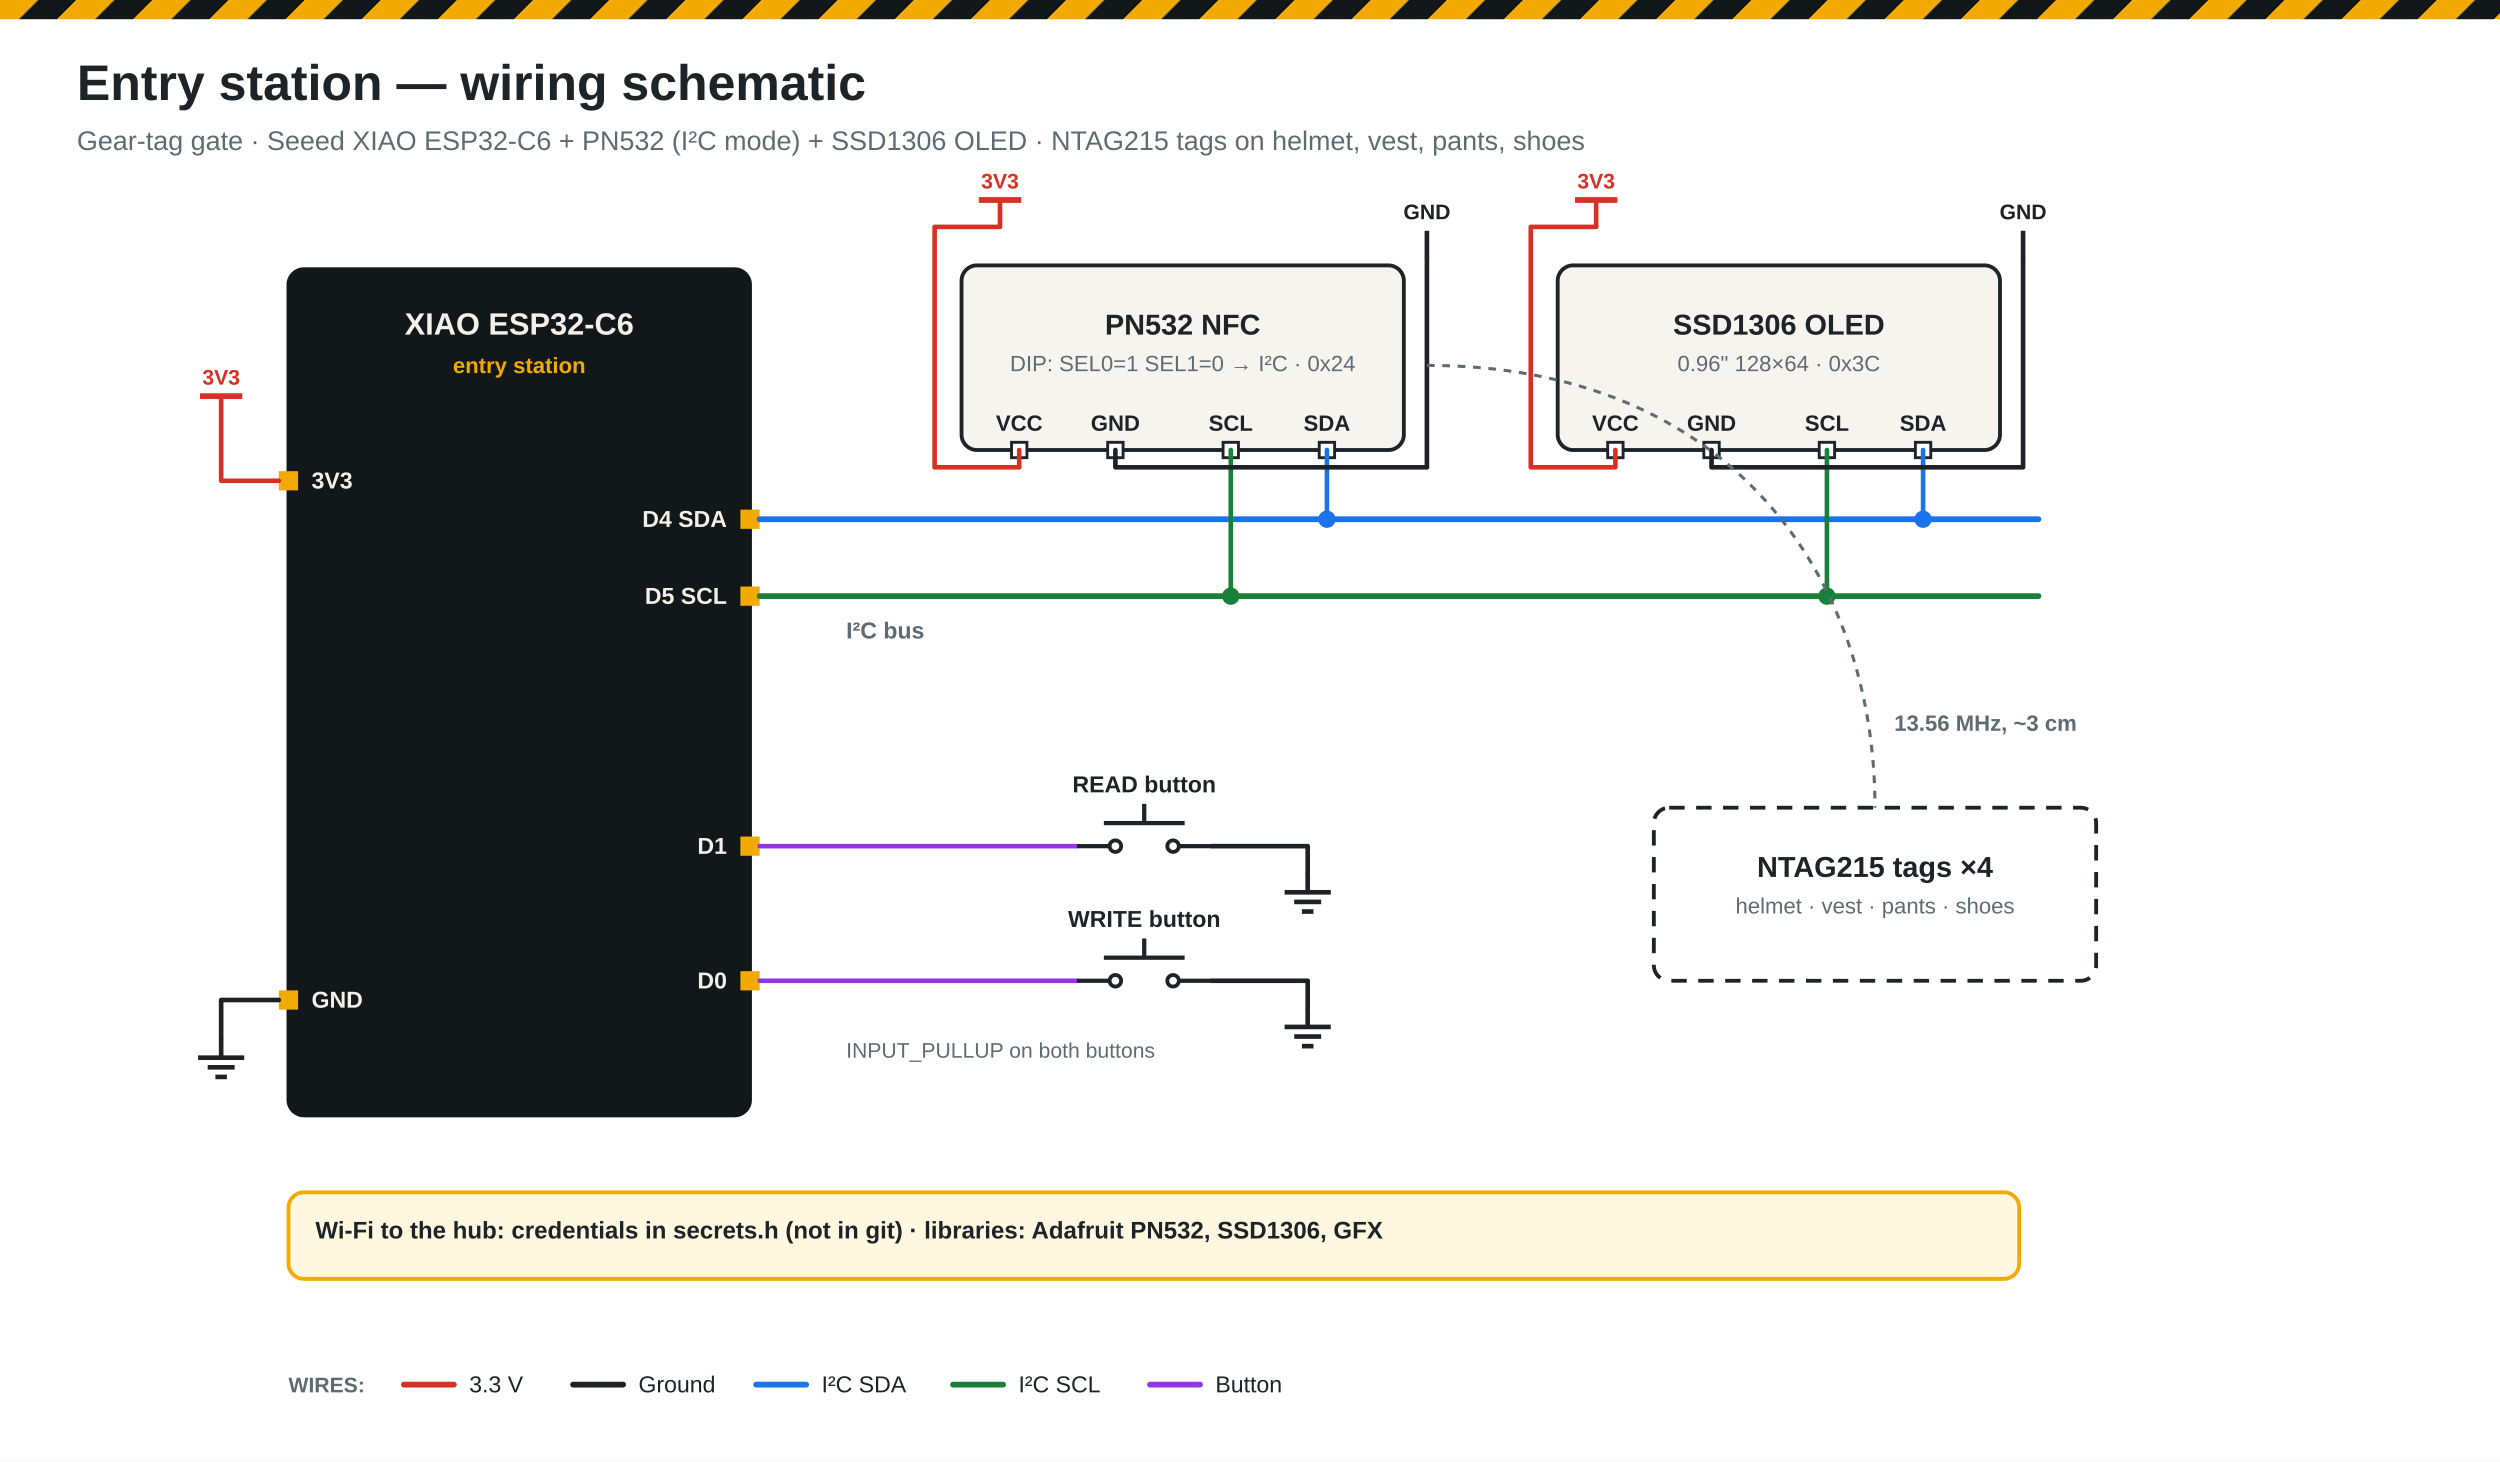
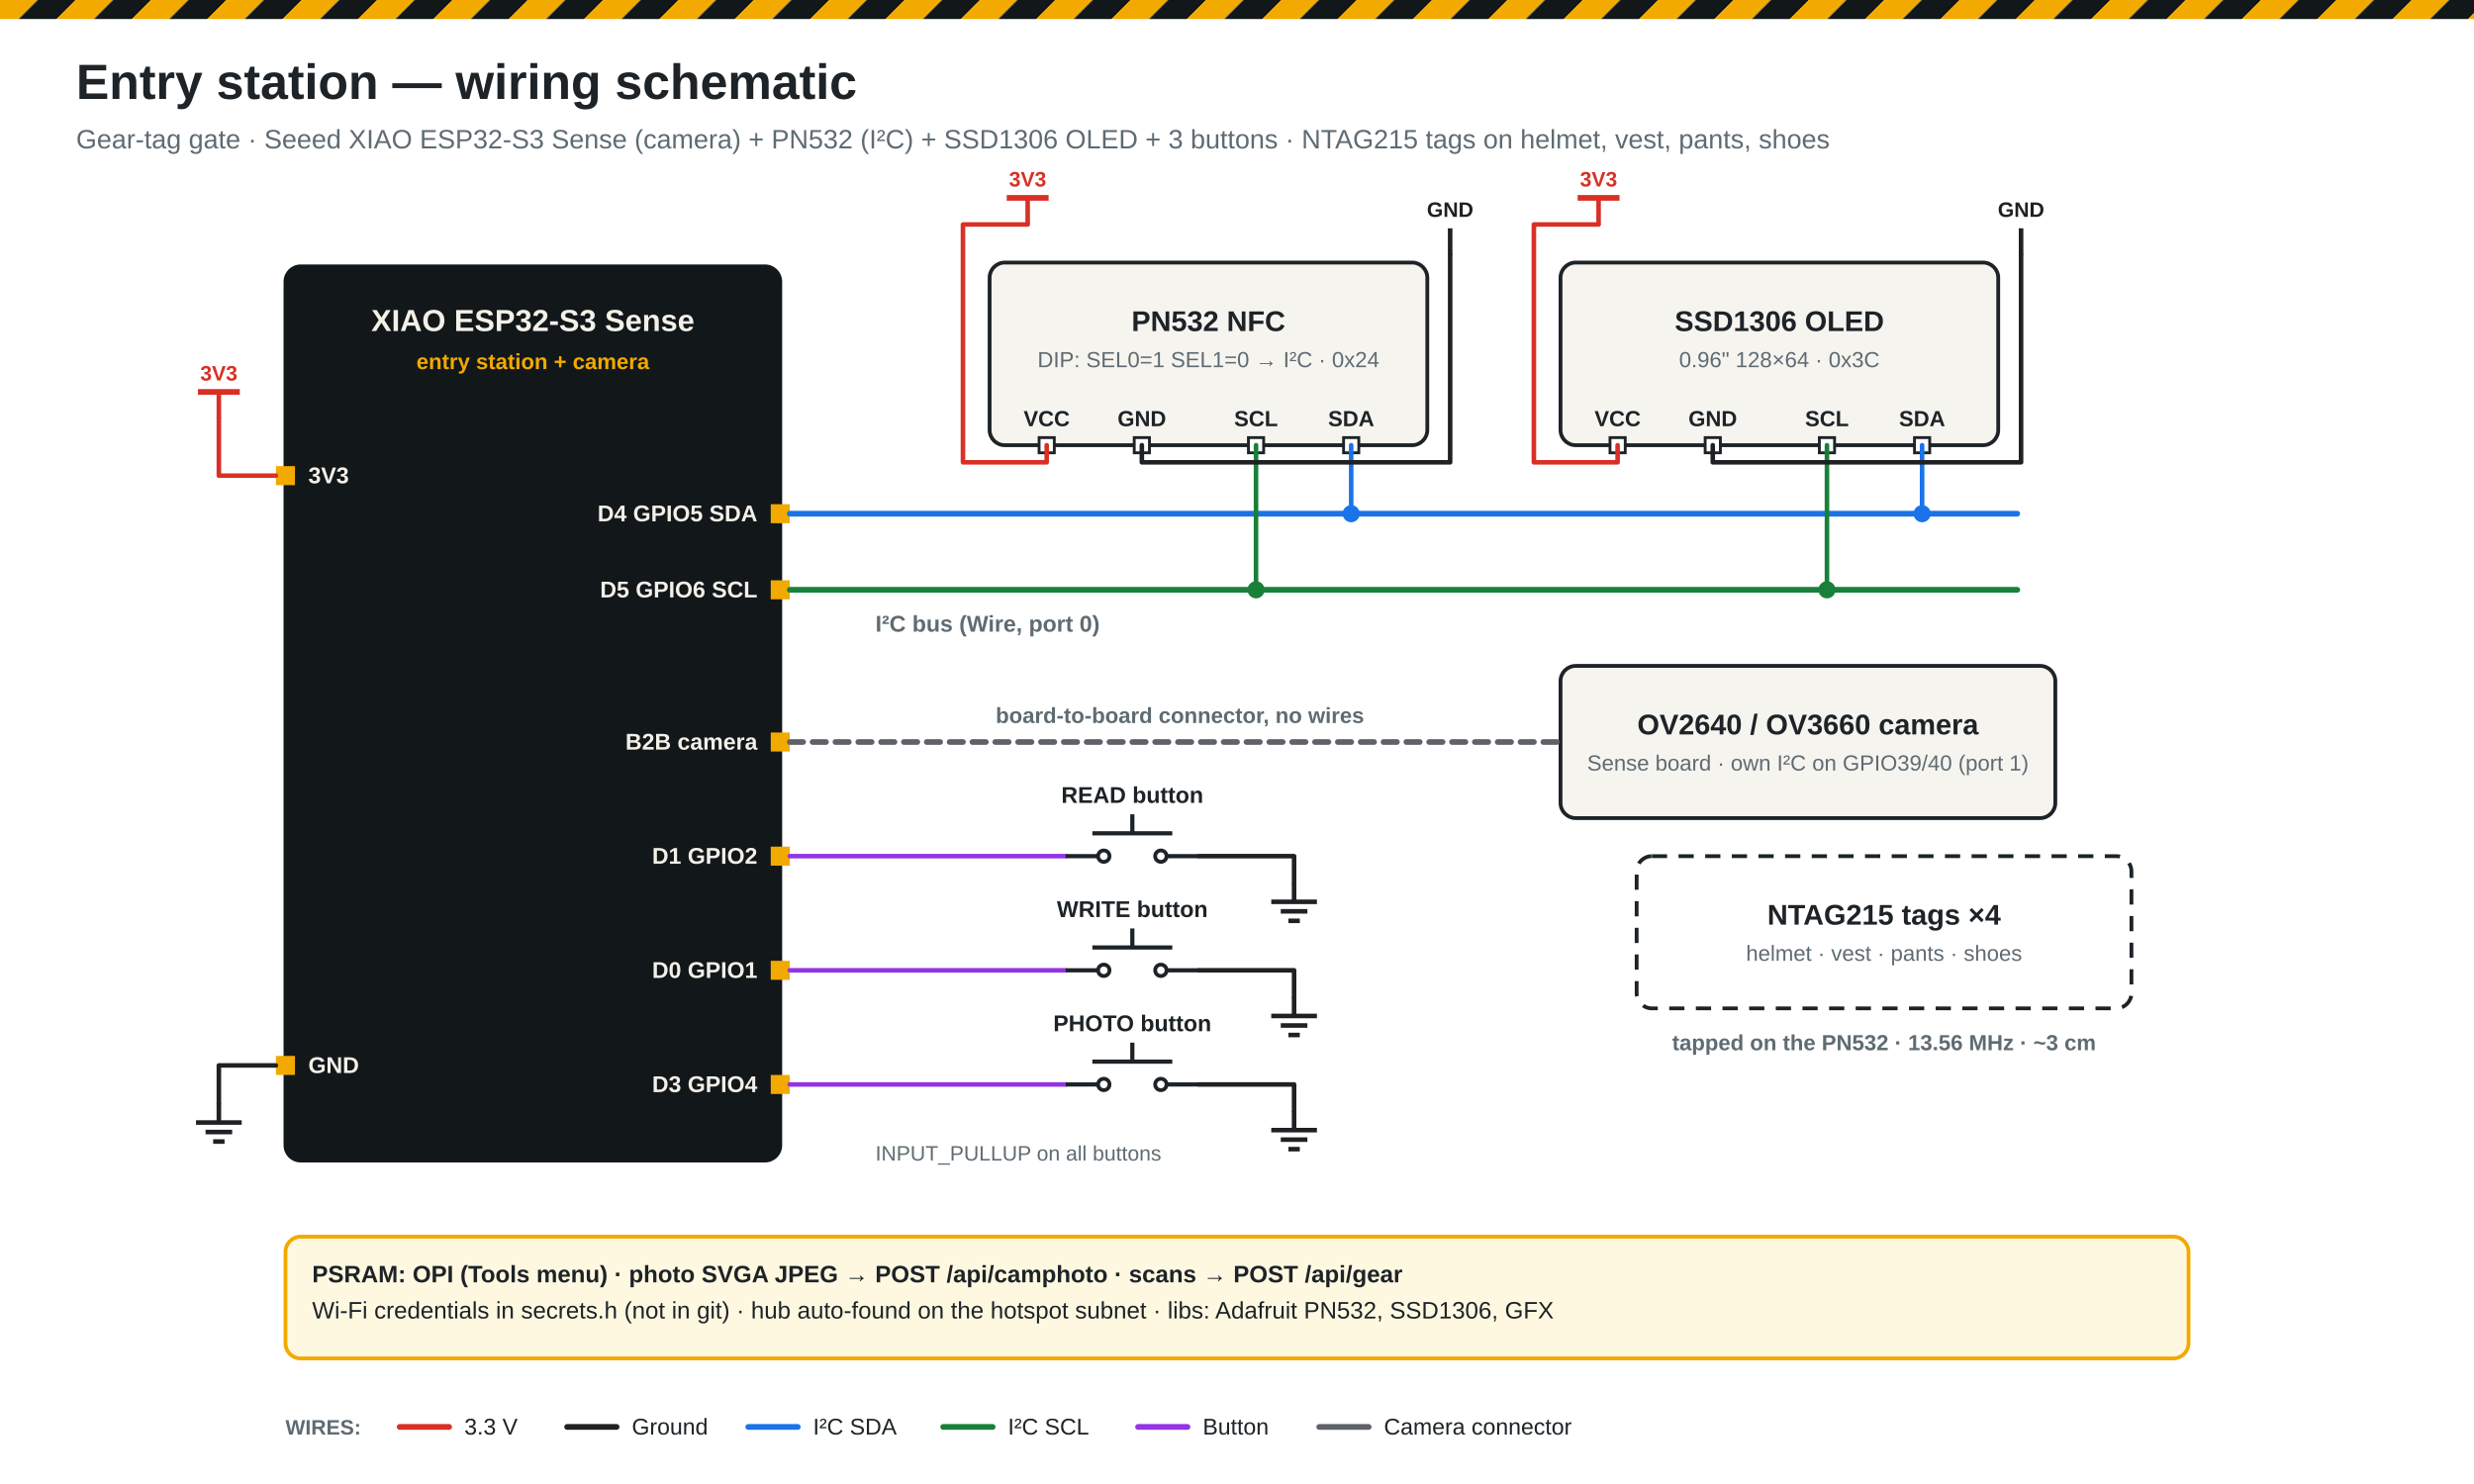
- <svg xmlns="http://www.w3.org/2000/svg" width="1300" height="760" viewBox="0 0 1300 760">
+ <svg xmlns="http://www.w3.org/2000/svg" width="1300" height="780" viewBox="0 0 1300 780">
  <defs>
    <pattern id="hz" width="28" height="28" patternUnits="userSpaceOnUse" patternTransform="rotate(45)">
      <rect width="14" height="28" fill="#F2A900" />
      <rect x="14" width="14" height="28" fill="#12171A" />
    </pattern>
  </defs>
-   <rect width="1300" height="760" fill="#ffffff" />
+   <rect width="1300" height="780" fill="#ffffff" />
  <rect x="0" y="0" width="1300" height="10" fill="url(#hz)" />
  <text x="40" y="52" font-family="Arial, Helvetica, sans-serif" font-size="26" fill="#1d2327" text-anchor="start" font-weight="700">Entry station — wiring schematic</text>
-   <text x="40" y="78" font-family="Arial, Helvetica, sans-serif" font-size="14" fill="#5f6b72" text-anchor="start" font-weight="400">Gear-tag gate · Seeed XIAO ESP32-C6 + PN532 (I²C mode) + SSD1306 OLED · NTAG215 tags on helmet, vest, pants, shoes</text>
-   <rect x="150" y="140" width="240" height="440" rx="8" fill="#12171A" stroke="#12171A" stroke-width="2" />
-   <text x="270.0" y="365.0" font-family="Arial, Helvetica, sans-serif" font-size="15" fill="#1d2327" text-anchor="middle" font-weight="700" />
-   <text x="270.0" y="174" font-family="Arial, Helvetica, sans-serif" font-size="16" fill="#F3F0E8" text-anchor="middle" font-weight="700">XIAO ESP32-C6</text>
-   <text x="270.0" y="194" font-family="Arial, Helvetica, sans-serif" font-size="11.5" fill="#F2A900" text-anchor="middle" font-weight="600">entry station</text>
+   <text x="40" y="78" font-family="Arial, Helvetica, sans-serif" font-size="14" fill="#5f6b72" text-anchor="start" font-weight="400">Gear-tag gate · Seeed XIAO ESP32-S3 Sense (camera) + PN532 (I²C) + SSD1306 OLED + 3 buttons · NTAG215 tags on helmet, vest, pants, shoes</text>
+   <rect x="150" y="140" width="260" height="470" rx="8" fill="#12171A" stroke="#12171A" stroke-width="2" />
+   <text x="280.0" y="380.0" font-family="Arial, Helvetica, sans-serif" font-size="15" fill="#1d2327" text-anchor="middle" font-weight="700" />
+   <text x="280.0" y="174" font-family="Arial, Helvetica, sans-serif" font-size="16" fill="#F3F0E8" text-anchor="middle" font-weight="700">XIAO ESP32-S3 Sense</text>
+   <text x="280.0" y="194" font-family="Arial, Helvetica, sans-serif" font-size="11.5" fill="#F2A900" text-anchor="middle" font-weight="600">entry station + camera</text>
  <rect x="145" y="245" width="10" height="10" fill="#F2A900" />
  <text x="162" y="254" font-family="Arial, Helvetica, sans-serif" font-size="12" fill="#F3F0E8" text-anchor="start" font-weight="600">3V3</text>
-   <rect x="145" y="515" width="10" height="10" fill="#F2A900" />
-   <text x="162" y="524" font-family="Arial, Helvetica, sans-serif" font-size="12" fill="#F3F0E8" text-anchor="start" font-weight="600">GND</text>
-   <rect x="385" y="265" width="10" height="10" fill="#F2A900" />
-   <text x="378" y="274" font-family="Arial, Helvetica, sans-serif" font-size="12" fill="#F3F0E8" text-anchor="end" font-weight="600">D4  SDA</text>
-   <rect x="385" y="305" width="10" height="10" fill="#F2A900" />
-   <text x="378" y="314" font-family="Arial, Helvetica, sans-serif" font-size="12" fill="#F3F0E8" text-anchor="end" font-weight="600">D5  SCL</text>
-   <rect x="385" y="435" width="10" height="10" fill="#F2A900" />
-   <text x="378" y="444" font-family="Arial, Helvetica, sans-serif" font-size="12" fill="#F3F0E8" text-anchor="end" font-weight="600">D1</text>
-   <rect x="385" y="505" width="10" height="10" fill="#F2A900" />
-   <text x="378" y="514" font-family="Arial, Helvetica, sans-serif" font-size="12" fill="#F3F0E8" text-anchor="end" font-weight="600">D0</text>
+   <rect x="145" y="555" width="10" height="10" fill="#F2A900" />
+   <text x="162" y="564" font-family="Arial, Helvetica, sans-serif" font-size="12" fill="#F3F0E8" text-anchor="start" font-weight="600">GND</text>
+   <rect x="405" y="265" width="10" height="10" fill="#F2A900" />
+   <text x="398" y="274" font-family="Arial, Helvetica, sans-serif" font-size="12" fill="#F3F0E8" text-anchor="end" font-weight="600">D4 GPIO5  SDA</text>
+   <rect x="405" y="305" width="10" height="10" fill="#F2A900" />
+   <text x="398" y="314" font-family="Arial, Helvetica, sans-serif" font-size="12" fill="#F3F0E8" text-anchor="end" font-weight="600">D5 GPIO6  SCL</text>
+   <rect x="405" y="385" width="10" height="10" fill="#F2A900" />
+   <text x="398" y="394" font-family="Arial, Helvetica, sans-serif" font-size="12" fill="#F3F0E8" text-anchor="end" font-weight="600">B2B camera</text>
+   <rect x="405" y="445" width="10" height="10" fill="#F2A900" />
+   <text x="398" y="454" font-family="Arial, Helvetica, sans-serif" font-size="12" fill="#F3F0E8" text-anchor="end" font-weight="600">D1 GPIO2</text>
+   <rect x="405" y="505" width="10" height="10" fill="#F2A900" />
+   <text x="398" y="514" font-family="Arial, Helvetica, sans-serif" font-size="12" fill="#F3F0E8" text-anchor="end" font-weight="600">D0 GPIO1</text>
+   <rect x="405" y="565" width="10" height="10" fill="#F2A900" />
+   <text x="398" y="574" font-family="Arial, Helvetica, sans-serif" font-size="12" fill="#F3F0E8" text-anchor="end" font-weight="600">D3 GPIO4</text>
  <polyline points="145,250 115,250 115,220" fill="none" stroke="#d93025" stroke-width="2.4" stroke-linejoin="round" stroke-linecap="round" />
  <line x1="115" y1="220" x2="115" y2="206" stroke="#d93025" stroke-width="2.4" />
  <line x1="104" y1="206" x2="126" y2="206" stroke="#d93025" stroke-width="3" />
  <text x="115" y="200" font-family="Arial, Helvetica, sans-serif" font-size="11" fill="#d93025" text-anchor="middle" font-weight="700">3V3</text>
-   <polyline points="145,520 115,520 115,540" fill="none" stroke="#202124" stroke-width="2.4" stroke-linejoin="round" stroke-linecap="round" />
-   <line x1="115" y1="540" x2="115" y2="550" stroke="#202124" stroke-width="2.4" />
-   <line x1="103" y1="550" x2="127" y2="550" stroke="#202124" stroke-width="2.4" />
-   <line x1="108" y1="555" x2="122" y2="555" stroke="#202124" stroke-width="2.4" />
-   <line x1="112" y1="560" x2="118" y2="560" stroke="#202124" stroke-width="2.4" />
-   <polyline points="395,270 1060,270" fill="none" stroke="#1a73e8" stroke-width="3" stroke-linejoin="round" stroke-linecap="round" />
-   <polyline points="395,310 1060,310" fill="none" stroke="#188038" stroke-width="3" stroke-linejoin="round" stroke-linecap="round" />
-   <text x="440" y="332" font-family="Arial, Helvetica, sans-serif" font-size="12" fill="#5f6b72" text-anchor="start" font-weight="600">I²C bus</text>
-   <rect x="500" y="138" width="230" height="96" rx="8" fill="#f6f4ef" stroke="#1d2327" stroke-width="2" />
-   <text x="615.0" y="174" font-family="Arial, Helvetica, sans-serif" font-size="15" fill="#1d2327" text-anchor="middle" font-weight="700">PN532 NFC</text>
-   <text x="615.0" y="193" font-family="Arial, Helvetica, sans-serif" font-size="11.5" fill="#5f6b72" text-anchor="middle" font-weight="400">DIP: SEL0=1 SEL1=0 → I²C · 0x24</text>
-   <rect x="526" y="230" width="8" height="8" fill="#fff" stroke="#1d2327" stroke-width="1.5" />
-   <text x="530" y="224" font-family="Arial, Helvetica, sans-serif" font-size="11.5" fill="#1d2327" text-anchor="middle" font-weight="600">VCC</text>
-   <rect x="576" y="230" width="8" height="8" fill="#fff" stroke="#1d2327" stroke-width="1.5" />
-   <text x="580" y="224" font-family="Arial, Helvetica, sans-serif" font-size="11.5" fill="#1d2327" text-anchor="middle" font-weight="600">GND</text>
-   <rect x="636" y="230" width="8" height="8" fill="#fff" stroke="#1d2327" stroke-width="1.5" />
-   <text x="640" y="224" font-family="Arial, Helvetica, sans-serif" font-size="11.5" fill="#1d2327" text-anchor="middle" font-weight="600">SCL</text>
-   <rect x="686" y="230" width="8" height="8" fill="#fff" stroke="#1d2327" stroke-width="1.5" />
-   <text x="690" y="224" font-family="Arial, Helvetica, sans-serif" font-size="11.5" fill="#1d2327" text-anchor="middle" font-weight="600">SDA</text>
-   <polyline points="690,234 690,270" fill="none" stroke="#1a73e8" stroke-width="2.4" stroke-linejoin="round" stroke-linecap="round" />
-   <circle cx="690" cy="270" r="4.5" fill="#1a73e8" />
-   <polyline points="640,234 640,310" fill="none" stroke="#188038" stroke-width="2.4" stroke-linejoin="round" stroke-linecap="round" />
-   <circle cx="640" cy="310" r="4.5" fill="#188038" />
-   <polyline points="530,234 530,243 486,243 486,118 520,118" fill="none" stroke="#d93025" stroke-width="2.4" stroke-linejoin="round" stroke-linecap="round" />
-   <line x1="520" y1="118" x2="520" y2="104" stroke="#d93025" stroke-width="2.4" />
-   <line x1="509" y1="104" x2="531" y2="104" stroke="#d93025" stroke-width="3" />
-   <text x="520" y="98" font-family="Arial, Helvetica, sans-serif" font-size="11" fill="#d93025" text-anchor="middle" font-weight="700">3V3</text>
-   <polyline points="580,234 580,243 742,243 742,134" fill="none" stroke="#202124" stroke-width="2.4" stroke-linejoin="round" stroke-linecap="round" />
-   <line x1="742" y1="134" x2="742" y2="120" stroke="#202124" stroke-width="2.4" />
-   <text x="742" y="114" font-family="Arial, Helvetica, sans-serif" font-size="11" fill="#202124" text-anchor="middle" font-weight="700">GND</text>
-   <rect x="810" y="138" width="230" height="96" rx="8" fill="#f6f4ef" stroke="#1d2327" stroke-width="2" />
-   <text x="925.0" y="174" font-family="Arial, Helvetica, sans-serif" font-size="15" fill="#1d2327" text-anchor="middle" font-weight="700">SSD1306 OLED</text>
-   <text x="925.0" y="193" font-family="Arial, Helvetica, sans-serif" font-size="11.5" fill="#5f6b72" text-anchor="middle" font-weight="400">0.96" 128×64 · 0x3C</text>
-   <rect x="836" y="230" width="8" height="8" fill="#fff" stroke="#1d2327" stroke-width="1.5" />
-   <text x="840" y="224" font-family="Arial, Helvetica, sans-serif" font-size="11.5" fill="#1d2327" text-anchor="middle" font-weight="600">VCC</text>
-   <rect x="886" y="230" width="8" height="8" fill="#fff" stroke="#1d2327" stroke-width="1.5" />
-   <text x="890" y="224" font-family="Arial, Helvetica, sans-serif" font-size="11.5" fill="#1d2327" text-anchor="middle" font-weight="600">GND</text>
-   <rect x="946" y="230" width="8" height="8" fill="#fff" stroke="#1d2327" stroke-width="1.5" />
-   <text x="950" y="224" font-family="Arial, Helvetica, sans-serif" font-size="11.5" fill="#1d2327" text-anchor="middle" font-weight="600">SCL</text>
-   <rect x="996" y="230" width="8" height="8" fill="#fff" stroke="#1d2327" stroke-width="1.5" />
-   <text x="1000" y="224" font-family="Arial, Helvetica, sans-serif" font-size="11.5" fill="#1d2327" text-anchor="middle" font-weight="600">SDA</text>
-   <polyline points="1000,234 1000,270" fill="none" stroke="#1a73e8" stroke-width="2.4" stroke-linejoin="round" stroke-linecap="round" />
-   <circle cx="1000" cy="270" r="4.5" fill="#1a73e8" />
-   <polyline points="950,234 950,310" fill="none" stroke="#188038" stroke-width="2.4" stroke-linejoin="round" stroke-linecap="round" />
-   <circle cx="950" cy="310" r="4.5" fill="#188038" />
-   <polyline points="840,234 840,243 796,243 796,118 830,118" fill="none" stroke="#d93025" stroke-width="2.4" stroke-linejoin="round" stroke-linecap="round" />
-   <line x1="830" y1="118" x2="830" y2="104" stroke="#d93025" stroke-width="2.4" />
-   <line x1="819" y1="104" x2="841" y2="104" stroke="#d93025" stroke-width="3" />
-   <text x="830" y="98" font-family="Arial, Helvetica, sans-serif" font-size="11" fill="#d93025" text-anchor="middle" font-weight="700">3V3</text>
-   <polyline points="890,234 890,243 1052,243 1052,134" fill="none" stroke="#202124" stroke-width="2.4" stroke-linejoin="round" stroke-linecap="round" />
-   <line x1="1052" y1="134" x2="1052" y2="120" stroke="#202124" stroke-width="2.4" />
-   <text x="1052" y="114" font-family="Arial, Helvetica, sans-serif" font-size="11" fill="#202124" text-anchor="middle" font-weight="700">GND</text>
-   <polyline points="395,440 560,440" fill="none" stroke="#9334e6" stroke-width="2.4" stroke-linejoin="round" stroke-linecap="round" />
-   <line x1="560" y1="440" x2="580" y2="440" stroke="#1d2327" stroke-width="2.2" />
-   <line x1="610" y1="440" x2="630" y2="440" stroke="#1d2327" stroke-width="2.2" />
-   <circle cx="580" cy="440" r="3" fill="#fff" stroke="#1d2327" stroke-width="2" />
-   <circle cx="610" cy="440" r="3" fill="#fff" stroke="#1d2327" stroke-width="2" />
-   <line x1="574" y1="428" x2="616" y2="428" stroke="#1d2327" stroke-width="2.2" />
-   <line x1="595" y1="428" x2="595" y2="418" stroke="#1d2327" stroke-width="2.2" />
-   <text x="595" y="412" font-family="Arial, Helvetica, sans-serif" font-size="12" fill="#1d2327" text-anchor="middle" font-weight="700">READ button</text>
-   <polyline points="630,440 680,440 680,454" fill="none" stroke="#202124" stroke-width="2.4" stroke-linejoin="round" stroke-linecap="round" />
-   <line x1="680" y1="454" x2="680" y2="464" stroke="#202124" stroke-width="2.4" />
-   <line x1="668" y1="464" x2="692" y2="464" stroke="#202124" stroke-width="2.4" />
-   <line x1="673" y1="469" x2="687" y2="469" stroke="#202124" stroke-width="2.4" />
-   <line x1="677" y1="474" x2="683" y2="474" stroke="#202124" stroke-width="2.4" />
-   <polyline points="395,510 560,510" fill="none" stroke="#9334e6" stroke-width="2.4" stroke-linejoin="round" stroke-linecap="round" />
+   <polyline points="145,560 115,560 115,580" fill="none" stroke="#202124" stroke-width="2.4" stroke-linejoin="round" stroke-linecap="round" />
+   <line x1="115" y1="580" x2="115" y2="590" stroke="#202124" stroke-width="2.4" />
+   <line x1="103" y1="590" x2="127" y2="590" stroke="#202124" stroke-width="2.4" />
+   <line x1="108" y1="595" x2="122" y2="595" stroke="#202124" stroke-width="2.4" />
+   <line x1="112" y1="600" x2="118" y2="600" stroke="#202124" stroke-width="2.4" />
+   <polyline points="415,270 1060,270" fill="none" stroke="#1a73e8" stroke-width="3" stroke-linejoin="round" stroke-linecap="round" />
+   <polyline points="415,310 1060,310" fill="none" stroke="#188038" stroke-width="3" stroke-linejoin="round" stroke-linecap="round" />
+   <text x="460" y="332" font-family="Arial, Helvetica, sans-serif" font-size="12" fill="#5f6b72" text-anchor="start" font-weight="600">I²C bus (Wire, port 0)</text>
+   <rect x="520" y="138" width="230" height="96" rx="8" fill="#f6f4ef" stroke="#1d2327" stroke-width="2" />
+   <text x="635.0" y="174" font-family="Arial, Helvetica, sans-serif" font-size="15" fill="#1d2327" text-anchor="middle" font-weight="700">PN532 NFC</text>
+   <text x="635.0" y="193" font-family="Arial, Helvetica, sans-serif" font-size="11.5" fill="#5f6b72" text-anchor="middle" font-weight="400">DIP: SEL0=1 SEL1=0 → I²C · 0x24</text>
+   <rect x="546" y="230" width="8" height="8" fill="#fff" stroke="#1d2327" stroke-width="1.5" />
+   <text x="550" y="224" font-family="Arial, Helvetica, sans-serif" font-size="11.5" fill="#1d2327" text-anchor="middle" font-weight="600">VCC</text>
+   <rect x="596" y="230" width="8" height="8" fill="#fff" stroke="#1d2327" stroke-width="1.5" />
+   <text x="600" y="224" font-family="Arial, Helvetica, sans-serif" font-size="11.5" fill="#1d2327" text-anchor="middle" font-weight="600">GND</text>
+   <rect x="656" y="230" width="8" height="8" fill="#fff" stroke="#1d2327" stroke-width="1.5" />
+   <text x="660" y="224" font-family="Arial, Helvetica, sans-serif" font-size="11.5" fill="#1d2327" text-anchor="middle" font-weight="600">SCL</text>
+   <rect x="706" y="230" width="8" height="8" fill="#fff" stroke="#1d2327" stroke-width="1.5" />
+   <text x="710" y="224" font-family="Arial, Helvetica, sans-serif" font-size="11.5" fill="#1d2327" text-anchor="middle" font-weight="600">SDA</text>
+   <polyline points="710,234 710,270" fill="none" stroke="#1a73e8" stroke-width="2.4" stroke-linejoin="round" stroke-linecap="round" />
+   <circle cx="710" cy="270" r="4.5" fill="#1a73e8" />
+   <polyline points="660,234 660,310" fill="none" stroke="#188038" stroke-width="2.4" stroke-linejoin="round" stroke-linecap="round" />
+   <circle cx="660" cy="310" r="4.5" fill="#188038" />
+   <polyline points="550,234 550,243 506,243 506,118 540,118" fill="none" stroke="#d93025" stroke-width="2.4" stroke-linejoin="round" stroke-linecap="round" />
+   <line x1="540" y1="118" x2="540" y2="104" stroke="#d93025" stroke-width="2.4" />
+   <line x1="529" y1="104" x2="551" y2="104" stroke="#d93025" stroke-width="3" />
+   <text x="540" y="98" font-family="Arial, Helvetica, sans-serif" font-size="11" fill="#d93025" text-anchor="middle" font-weight="700">3V3</text>
+   <polyline points="600,234 600,243 762,243 762,134" fill="none" stroke="#202124" stroke-width="2.4" stroke-linejoin="round" stroke-linecap="round" />
+   <line x1="762" y1="134" x2="762" y2="120" stroke="#202124" stroke-width="2.4" />
+   <text x="762" y="114" font-family="Arial, Helvetica, sans-serif" font-size="11" fill="#202124" text-anchor="middle" font-weight="700">GND</text>
+   <rect x="820" y="138" width="230" height="96" rx="8" fill="#f6f4ef" stroke="#1d2327" stroke-width="2" />
+   <text x="935.0" y="174" font-family="Arial, Helvetica, sans-serif" font-size="15" fill="#1d2327" text-anchor="middle" font-weight="700">SSD1306 OLED</text>
+   <text x="935.0" y="193" font-family="Arial, Helvetica, sans-serif" font-size="11.5" fill="#5f6b72" text-anchor="middle" font-weight="400">0.96" 128×64 · 0x3C</text>
+   <rect x="846" y="230" width="8" height="8" fill="#fff" stroke="#1d2327" stroke-width="1.5" />
+   <text x="850" y="224" font-family="Arial, Helvetica, sans-serif" font-size="11.5" fill="#1d2327" text-anchor="middle" font-weight="600">VCC</text>
+   <rect x="896" y="230" width="8" height="8" fill="#fff" stroke="#1d2327" stroke-width="1.5" />
+   <text x="900" y="224" font-family="Arial, Helvetica, sans-serif" font-size="11.5" fill="#1d2327" text-anchor="middle" font-weight="600">GND</text>
+   <rect x="956" y="230" width="8" height="8" fill="#fff" stroke="#1d2327" stroke-width="1.5" />
+   <text x="960" y="224" font-family="Arial, Helvetica, sans-serif" font-size="11.5" fill="#1d2327" text-anchor="middle" font-weight="600">SCL</text>
+   <rect x="1006" y="230" width="8" height="8" fill="#fff" stroke="#1d2327" stroke-width="1.5" />
+   <text x="1010" y="224" font-family="Arial, Helvetica, sans-serif" font-size="11.5" fill="#1d2327" text-anchor="middle" font-weight="600">SDA</text>
+   <polyline points="1010,234 1010,270" fill="none" stroke="#1a73e8" stroke-width="2.4" stroke-linejoin="round" stroke-linecap="round" />
+   <circle cx="1010" cy="270" r="4.5" fill="#1a73e8" />
+   <polyline points="960,234 960,310" fill="none" stroke="#188038" stroke-width="2.4" stroke-linejoin="round" stroke-linecap="round" />
+   <circle cx="960" cy="310" r="4.5" fill="#188038" />
+   <polyline points="850,234 850,243 806,243 806,118 840,118" fill="none" stroke="#d93025" stroke-width="2.4" stroke-linejoin="round" stroke-linecap="round" />
+   <line x1="840" y1="118" x2="840" y2="104" stroke="#d93025" stroke-width="2.4" />
+   <line x1="829" y1="104" x2="851" y2="104" stroke="#d93025" stroke-width="3" />
+   <text x="840" y="98" font-family="Arial, Helvetica, sans-serif" font-size="11" fill="#d93025" text-anchor="middle" font-weight="700">3V3</text>
+   <polyline points="900,234 900,243 1062,243 1062,134" fill="none" stroke="#202124" stroke-width="2.4" stroke-linejoin="round" stroke-linecap="round" />
+   <line x1="1062" y1="134" x2="1062" y2="120" stroke="#202124" stroke-width="2.4" />
+   <text x="1062" y="114" font-family="Arial, Helvetica, sans-serif" font-size="11" fill="#202124" text-anchor="middle" font-weight="700">GND</text>
+   <rect x="820" y="350" width="260" height="80" rx="8" fill="#f6f4ef" stroke="#1d2327" stroke-width="2" />
+   <text x="950.0" y="386.0" font-family="Arial, Helvetica, sans-serif" font-size="15" fill="#1d2327" text-anchor="middle" font-weight="700">OV2640 / OV3660 camera</text>
+   <text x="950.0" y="405.0" font-family="Arial, Helvetica, sans-serif" font-size="11.5" fill="#5f6b72" text-anchor="middle" font-weight="400">Sense board · own I²C on GPIO39/40 (port 1)</text>
+   <polyline points="415,390 820,390" fill="none" stroke="#5f6368" stroke-width="3" stroke-linejoin="round" stroke-linecap="round" stroke-dasharray="7 5" />
+   <text x="620" y="380" font-family="Arial, Helvetica, sans-serif" font-size="11.5" fill="#5f6b72" text-anchor="middle" font-weight="600">board-to-board connector, no wires</text>
+   <polyline points="415,450 560,450" fill="none" stroke="#9334e6" stroke-width="2.4" stroke-linejoin="round" stroke-linecap="round" />
+   <line x1="560" y1="450" x2="580" y2="450" stroke="#1d2327" stroke-width="2.2" />
+   <line x1="610" y1="450" x2="630" y2="450" stroke="#1d2327" stroke-width="2.2" />
+   <circle cx="580" cy="450" r="3" fill="#fff" stroke="#1d2327" stroke-width="2" />
+   <circle cx="610" cy="450" r="3" fill="#fff" stroke="#1d2327" stroke-width="2" />
+   <line x1="574" y1="438" x2="616" y2="438" stroke="#1d2327" stroke-width="2.2" />
+   <line x1="595" y1="438" x2="595" y2="428" stroke="#1d2327" stroke-width="2.2" />
+   <text x="595" y="422" font-family="Arial, Helvetica, sans-serif" font-size="12" fill="#1d2327" text-anchor="middle" font-weight="700">READ button</text>
+   <polyline points="630,450 680,450 680,464" fill="none" stroke="#202124" stroke-width="2.4" stroke-linejoin="round" stroke-linecap="round" />
+   <line x1="680" y1="464" x2="680" y2="474" stroke="#202124" stroke-width="2.4" />
+   <line x1="668" y1="474" x2="692" y2="474" stroke="#202124" stroke-width="2.4" />
+   <line x1="673" y1="479" x2="687" y2="479" stroke="#202124" stroke-width="2.4" />
+   <line x1="677" y1="484" x2="683" y2="484" stroke="#202124" stroke-width="2.4" />
+   <polyline points="415,510 560,510" fill="none" stroke="#9334e6" stroke-width="2.4" stroke-linejoin="round" stroke-linecap="round" />
  <line x1="560" y1="510" x2="580" y2="510" stroke="#1d2327" stroke-width="2.2" />
  <line x1="610" y1="510" x2="630" y2="510" stroke="#1d2327" stroke-width="2.2" />
  <circle cx="580" cy="510" r="3" fill="#fff" stroke="#1d2327" stroke-width="2" />
  <circle cx="610" cy="510" r="3" fill="#fff" stroke="#1d2327" stroke-width="2" />
  <line x1="574" y1="498" x2="616" y2="498" stroke="#1d2327" stroke-width="2.2" />
  <line x1="595" y1="498" x2="595" y2="488" stroke="#1d2327" stroke-width="2.2" />
  <text x="595" y="482" font-family="Arial, Helvetica, sans-serif" font-size="12" fill="#1d2327" text-anchor="middle" font-weight="700">WRITE button</text>
  <polyline points="630,510 680,510 680,524" fill="none" stroke="#202124" stroke-width="2.4" stroke-linejoin="round" stroke-linecap="round" />
  <line x1="680" y1="524" x2="680" y2="534" stroke="#202124" stroke-width="2.4" />
  <line x1="668" y1="534" x2="692" y2="534" stroke="#202124" stroke-width="2.4" />
  <line x1="673" y1="539" x2="687" y2="539" stroke="#202124" stroke-width="2.4" />
  <line x1="677" y1="544" x2="683" y2="544" stroke="#202124" stroke-width="2.4" />
-   <text x="440" y="550" font-family="Arial, Helvetica, sans-serif" font-size="11" fill="#5f6b72" text-anchor="start" font-weight="400">INPUT_PULLUP on both buttons</text>
-   <rect x="860" y="420" width="230" height="90" rx="8" fill="#fff" stroke="#1d2327" stroke-width="2" stroke-dasharray="8 6" />
-   <text x="975.0" y="456" font-family="Arial, Helvetica, sans-serif" font-size="15" fill="#1d2327" text-anchor="middle" font-weight="700">NTAG215 tags ×4</text>
-   <text x="975.0" y="475" font-family="Arial, Helvetica, sans-serif" font-size="11.5" fill="#5f6b72" text-anchor="middle" font-weight="400">helmet · vest · pants · shoes</text>
-   <path d="M742,190 C900,190 975,300 975,420" fill="none" stroke="#5f6b72" stroke-width="1.6" stroke-dasharray="4 4" />
-   <text x="985" y="380" font-family="Arial, Helvetica, sans-serif" font-size="11.5" fill="#5f6b72" text-anchor="start" font-weight="600">13.56 MHz, ~3 cm</text>
-   <rect x="150" y="620" width="900" height="45" rx="8" fill="#fff8e1" stroke="#F2A900" stroke-width="2" />
-   <text x="164" y="644" font-family="Arial, Helvetica, sans-serif" font-size="12.5" fill="#1d2327" text-anchor="start" font-weight="700">Wi-Fi to the hub: credentials in secrets.h (not in git) · libraries: Adafruit PN532, SSD1306, GFX</text>
-   <text x="150" y="724" font-family="Arial, Helvetica, sans-serif" font-size="11" fill="#5f6b72" text-anchor="start" font-weight="700">WIRES:</text>
-   <polyline points="210,720 236,720" fill="none" stroke="#d93025" stroke-width="3" stroke-linejoin="round" stroke-linecap="round" />
-   <text x="244" y="724" font-family="Arial, Helvetica, sans-serif" font-size="12" fill="#1d2327" text-anchor="start" font-weight="400">3.3 V</text>
-   <polyline points="298.0,720 324.0,720" fill="none" stroke="#202124" stroke-width="3" stroke-linejoin="round" stroke-linecap="round" />
-   <text x="332.0" y="724" font-family="Arial, Helvetica, sans-serif" font-size="12" fill="#1d2327" text-anchor="start" font-weight="400">Ground</text>
-   <polyline points="393.2,720 419.2,720" fill="none" stroke="#1a73e8" stroke-width="3" stroke-linejoin="round" stroke-linecap="round" />
-   <text x="427.2" y="724" font-family="Arial, Helvetica, sans-serif" font-size="12" fill="#1d2327" text-anchor="start" font-weight="400">I²C SDA</text>
-   <polyline points="495.6,720 521.6,720" fill="none" stroke="#188038" stroke-width="3" stroke-linejoin="round" stroke-linecap="round" />
-   <text x="529.6" y="724" font-family="Arial, Helvetica, sans-serif" font-size="12" fill="#1d2327" text-anchor="start" font-weight="400">I²C SCL</text>
-   <polyline points="598.0,720 624.0,720" fill="none" stroke="#9334e6" stroke-width="3" stroke-linejoin="round" stroke-linecap="round" />
-   <text x="632.0" y="724" font-family="Arial, Helvetica, sans-serif" font-size="12" fill="#1d2327" text-anchor="start" font-weight="400">Button</text>
+   <polyline points="415,570 560,570" fill="none" stroke="#9334e6" stroke-width="2.4" stroke-linejoin="round" stroke-linecap="round" />
+   <line x1="560" y1="570" x2="580" y2="570" stroke="#1d2327" stroke-width="2.2" />
+   <line x1="610" y1="570" x2="630" y2="570" stroke="#1d2327" stroke-width="2.2" />
+   <circle cx="580" cy="570" r="3" fill="#fff" stroke="#1d2327" stroke-width="2" />
+   <circle cx="610" cy="570" r="3" fill="#fff" stroke="#1d2327" stroke-width="2" />
+   <line x1="574" y1="558" x2="616" y2="558" stroke="#1d2327" stroke-width="2.2" />
+   <line x1="595" y1="558" x2="595" y2="548" stroke="#1d2327" stroke-width="2.2" />
+   <text x="595" y="542" font-family="Arial, Helvetica, sans-serif" font-size="12" fill="#1d2327" text-anchor="middle" font-weight="700">PHOTO button</text>
+   <polyline points="630,570 680,570 680,584" fill="none" stroke="#202124" stroke-width="2.4" stroke-linejoin="round" stroke-linecap="round" />
+   <line x1="680" y1="584" x2="680" y2="594" stroke="#202124" stroke-width="2.4" />
+   <line x1="668" y1="594" x2="692" y2="594" stroke="#202124" stroke-width="2.4" />
+   <line x1="673" y1="599" x2="687" y2="599" stroke="#202124" stroke-width="2.4" />
+   <line x1="677" y1="604" x2="683" y2="604" stroke="#202124" stroke-width="2.4" />
+   <text x="460" y="610" font-family="Arial, Helvetica, sans-serif" font-size="11" fill="#5f6b72" text-anchor="start" font-weight="400">INPUT_PULLUP on all buttons</text>
+   <rect x="860" y="450" width="260" height="80" rx="8" fill="#fff" stroke="#1d2327" stroke-width="2" stroke-dasharray="8 6" />
+   <text x="990.0" y="486.0" font-family="Arial, Helvetica, sans-serif" font-size="15" fill="#1d2327" text-anchor="middle" font-weight="700">NTAG215 tags ×4</text>
+   <text x="990.0" y="505.0" font-family="Arial, Helvetica, sans-serif" font-size="11.5" fill="#5f6b72" text-anchor="middle" font-weight="400">helmet · vest · pants · shoes</text>
+   <text x="990" y="552" font-family="Arial, Helvetica, sans-serif" font-size="11.5" fill="#5f6b72" text-anchor="middle" font-weight="600">tapped on the PN532 · 13.56 MHz · ~3 cm</text>
+   <rect x="150" y="650" width="1000" height="64" rx="8" fill="#fff8e1" stroke="#F2A900" stroke-width="2" />
+   <text x="164" y="674" font-family="Arial, Helvetica, sans-serif" font-size="12.5" fill="#1d2327" text-anchor="start" font-weight="700">PSRAM: OPI (Tools menu) · photo SVGA JPEG → POST /api/camphoto · scans → POST /api/gear</text>
+   <text x="164" y="693" font-family="Arial, Helvetica, sans-serif" font-size="12.5" fill="#1d2327" text-anchor="start" font-weight="400">Wi-Fi credentials in secrets.h (not in git) · hub auto-found on the hotspot subnet · libs: Adafruit PN532, SSD1306, GFX</text>
+   <text x="150" y="754" font-family="Arial, Helvetica, sans-serif" font-size="11" fill="#5f6b72" text-anchor="start" font-weight="700">WIRES:</text>
+   <polyline points="210,750 236,750" fill="none" stroke="#d93025" stroke-width="3" stroke-linejoin="round" stroke-linecap="round" />
+   <text x="244" y="754" font-family="Arial, Helvetica, sans-serif" font-size="12" fill="#1d2327" text-anchor="start" font-weight="400">3.3 V</text>
+   <polyline points="298.0,750 324.0,750" fill="none" stroke="#202124" stroke-width="3" stroke-linejoin="round" stroke-linecap="round" />
+   <text x="332.0" y="754" font-family="Arial, Helvetica, sans-serif" font-size="12" fill="#1d2327" text-anchor="start" font-weight="400">Ground</text>
+   <polyline points="393.2,750 419.2,750" fill="none" stroke="#1a73e8" stroke-width="3" stroke-linejoin="round" stroke-linecap="round" />
+   <text x="427.2" y="754" font-family="Arial, Helvetica, sans-serif" font-size="12" fill="#1d2327" text-anchor="start" font-weight="400">I²C SDA</text>
+   <polyline points="495.6,750 521.6,750" fill="none" stroke="#188038" stroke-width="3" stroke-linejoin="round" stroke-linecap="round" />
+   <text x="529.6" y="754" font-family="Arial, Helvetica, sans-serif" font-size="12" fill="#1d2327" text-anchor="start" font-weight="400">I²C SCL</text>
+   <polyline points="598.0,750 624.0,750" fill="none" stroke="#9334e6" stroke-width="3" stroke-linejoin="round" stroke-linecap="round" />
+   <text x="632.0" y="754" font-family="Arial, Helvetica, sans-serif" font-size="12" fill="#1d2327" text-anchor="start" font-weight="400">Button</text>
+   <polyline points="693.2,750 719.2,750" fill="none" stroke="#5f6368" stroke-width="3" stroke-linejoin="round" stroke-linecap="round" />
+   <text x="727.2" y="754" font-family="Arial, Helvetica, sans-serif" font-size="12" fill="#1d2327" text-anchor="start" font-weight="400">Camera connector</text>
</svg>
